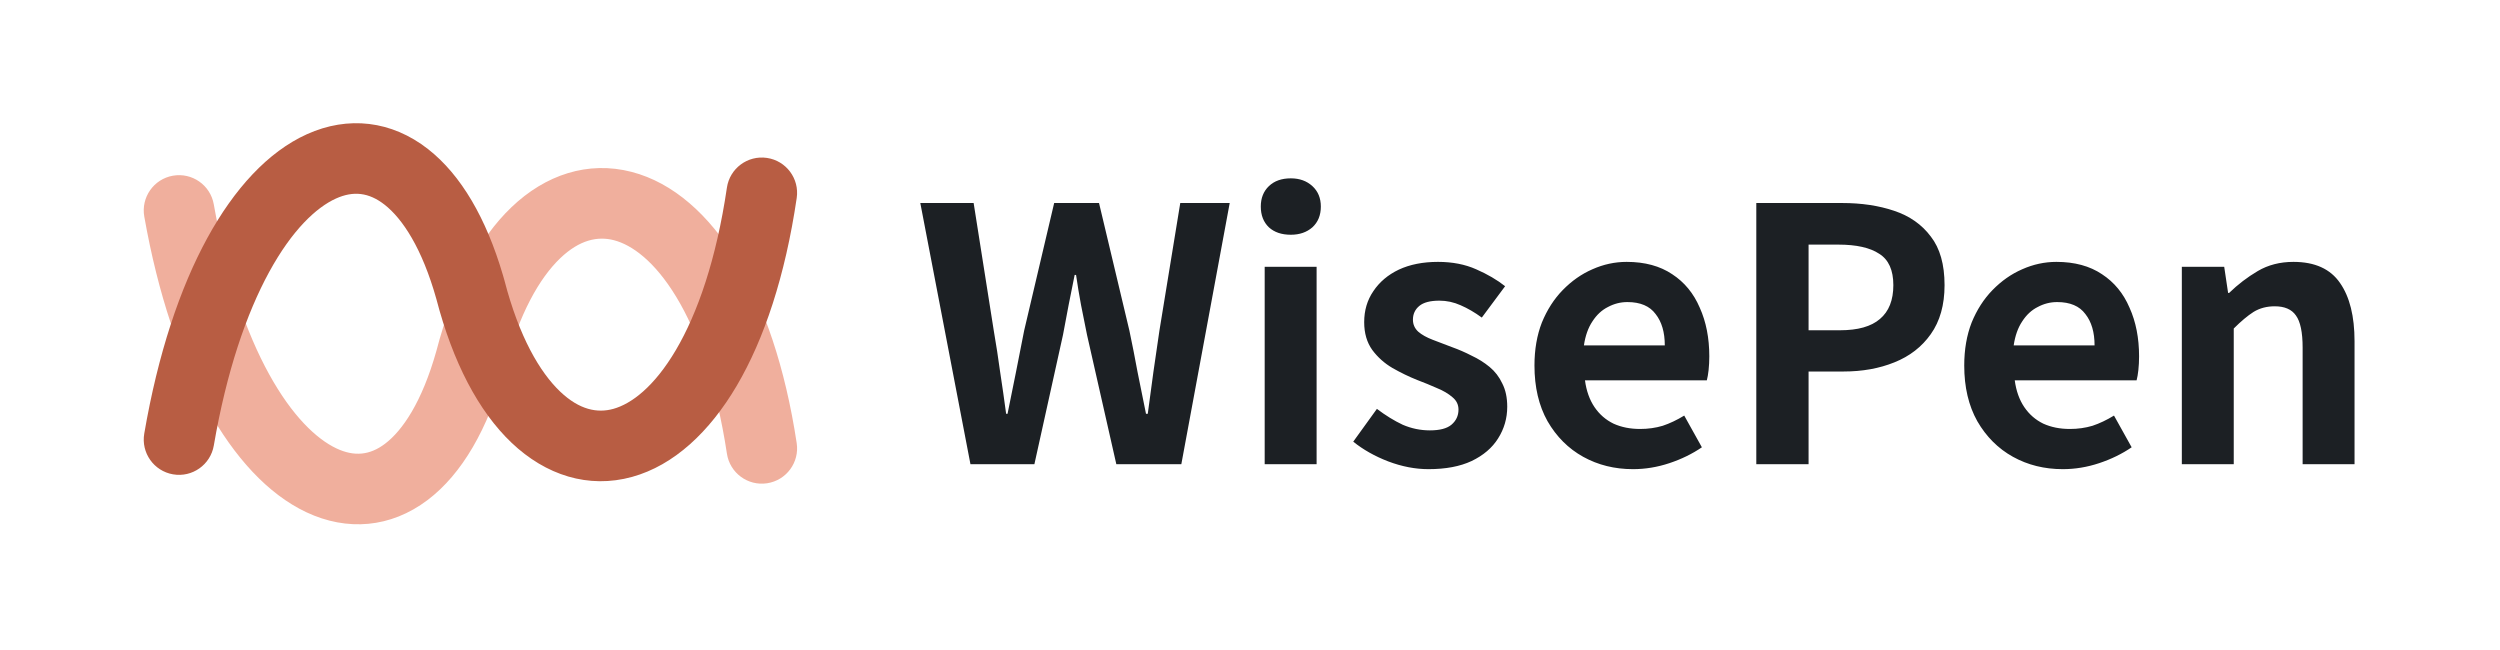
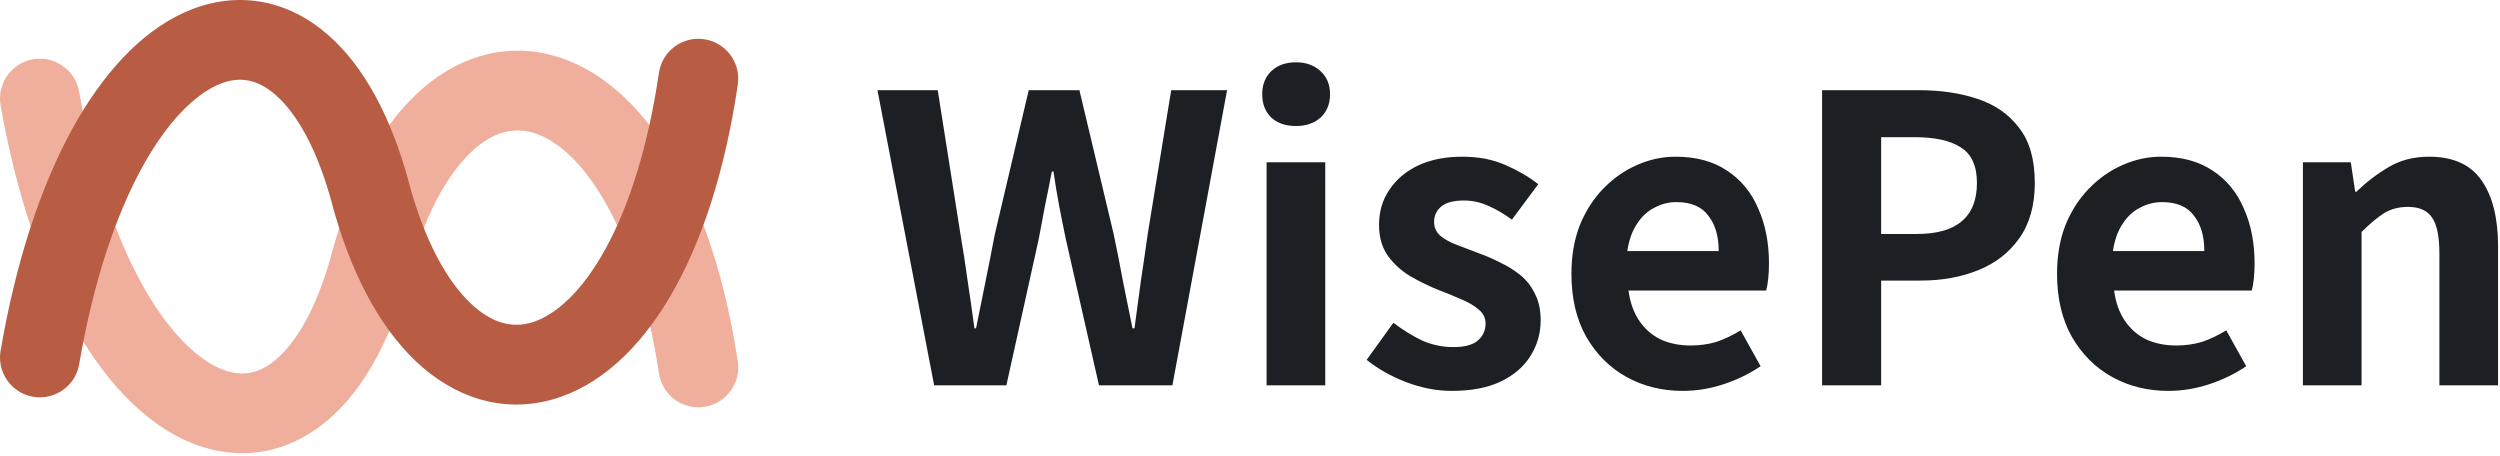
- <svg xmlns="http://www.w3.org/2000/svg" width="974" height="253" viewBox="0 0 974 253" fill="none">
-   <path d="M199.249 80.748C212.505 68.065 229.077 62.569 246.062 66.964C262.349 71.178 276.286 83.788 286.946 101.361C297.699 119.087 305.901 143.042 310.392 172.626C311.532 180.132 306.371 187.141 298.865 188.281C291.359 189.42 284.349 184.259 283.209 176.753C279.1 149.687 271.821 129.438 263.439 115.62C254.963 101.649 246.108 95.376 239.174 93.581C232.939 91.968 225.859 93.34 218.258 100.613C210.304 108.224 202.221 122.099 196.581 143.813L196.547 143.942L196.511 144.07C190.083 166.983 180.092 184.619 166.564 194.834C152.184 205.692 135.215 207.034 119.367 199.574C104.375 192.516 91.267 178.107 80.77 159.064C70.153 139.804 61.571 114.691 56.212 84.383C54.891 76.907 59.88 69.775 67.356 68.453C74.832 67.131 81.965 72.12 83.287 79.596C88.248 107.655 96.007 129.752 104.848 145.79C113.809 162.046 123.278 171.026 131.078 174.698C138.02 177.966 144.057 177.377 149.996 172.893C156.781 167.769 164.415 156.663 170.026 136.688C176.428 112.154 186.385 93.058 199.249 80.748Z" fill="#F0AF9D" />
-   <path d="M119.561 52.296C135.621 45.038 152.564 46.987 166.745 58.069C179.708 68.2 189.458 85.167 195.898 107.044L196.511 109.176L196.547 109.304L196.581 109.433C202.224 131.157 210.304 145.011 218.231 152.554C225.779 159.738 232.762 161.011 238.946 159.297C245.889 157.372 254.812 150.83 263.345 136.334C271.776 122.011 279.08 101.08 283.201 73.119C284.308 65.608 291.294 60.416 298.805 61.523C306.316 62.63 311.508 69.617 310.401 77.128C305.92 107.533 297.744 132.095 287.039 150.281C276.437 168.293 262.569 181.279 246.29 185.792C229.253 190.515 212.584 185.135 199.277 172.47C186.384 160.2 176.425 141.082 170.026 116.557C164.413 96.577 156.747 85.15 149.815 79.732C143.677 74.935 137.614 74.308 130.883 77.35C123.241 80.804 113.829 89.568 104.873 105.962C96.04 122.132 88.27 144.641 83.298 173.584C82.013 181.066 74.905 186.091 67.422 184.805C59.94 183.52 54.915 176.412 56.201 168.929C61.55 137.789 70.12 112.231 80.745 92.781C91.248 73.554 104.412 59.142 119.561 52.296Z" fill="#B85D43" />
-   <path d="M378.09 180.859L358.55 79.095H379.329L387.172 128.81C388.089 134.12 388.915 139.476 389.649 144.878C390.475 150.279 391.255 155.727 391.988 161.22H392.539C393.639 155.727 394.741 150.279 395.842 144.878C396.942 139.476 397.997 134.12 399.006 128.81L410.704 79.095H428.18L440.014 128.81C441.115 134.028 442.168 139.384 443.179 144.878C444.28 150.279 445.381 155.727 446.481 161.22H447.17C447.902 155.727 448.636 150.279 449.371 144.878C450.197 139.476 450.974 134.12 451.711 128.81L459.83 79.095H479.094L460.243 180.859H434.922L423.502 130.458C422.676 126.521 421.894 122.63 421.162 118.784C420.426 114.848 419.786 110.956 419.235 107.111H418.685C417.949 110.956 417.171 114.848 416.345 118.784C415.61 122.63 414.877 126.521 414.144 130.458L402.997 180.859H378.09ZM492.721 180.859V103.952H512.949V180.859H492.721ZM502.903 91.455C499.326 91.455 496.485 90.494 494.372 88.571C492.263 86.557 491.207 83.856 491.207 80.468C491.207 77.172 492.263 74.517 494.372 72.503C496.485 70.489 499.326 69.482 502.903 69.482C506.299 69.482 509.096 70.489 511.298 72.503C513.499 74.517 514.601 77.172 514.601 80.468C514.601 83.856 513.499 86.557 511.298 88.571C509.096 90.494 506.299 91.455 502.903 91.455ZM556.533 182.781C551.393 182.781 546.163 181.774 540.846 179.76C535.616 177.746 531.075 175.182 527.223 172.069L536.442 159.297C539.834 161.861 543.184 163.921 546.487 165.477C549.879 166.942 553.413 167.675 557.083 167.675C560.936 167.675 563.733 166.942 565.477 165.477C567.31 163.921 568.229 161.953 568.229 159.572C568.229 157.649 567.448 156.047 565.889 154.765C564.327 153.392 562.312 152.202 559.835 151.195C557.358 150.096 554.788 149.043 552.129 148.036C548.916 146.755 545.706 145.198 542.497 143.367C539.377 141.536 536.762 139.201 534.653 136.363C532.54 133.433 531.488 129.817 531.488 125.514C531.488 120.936 532.678 116.908 535.066 113.428C537.45 109.858 540.753 107.065 544.974 105.051C549.283 103.037 554.376 102.03 560.248 102.03C565.841 102.03 570.795 102.991 575.11 104.914C579.512 106.836 583.273 109.034 586.393 111.506L577.311 123.728C574.559 121.714 571.807 120.112 569.055 118.922C566.391 117.732 563.64 117.136 560.798 117.136C557.22 117.136 554.606 117.823 552.955 119.196C551.303 120.57 550.478 122.355 550.478 124.552C550.478 126.384 551.166 127.94 552.542 129.222C553.918 130.412 555.796 131.465 558.184 132.38C560.568 133.296 563.089 134.257 565.752 135.264C568.318 136.18 570.843 137.279 573.32 138.56C575.886 139.751 578.226 141.216 580.338 142.955C582.447 144.695 584.099 146.846 585.292 149.409C586.575 151.881 587.219 154.903 587.219 158.473C587.219 162.96 586.024 167.08 583.641 170.833C581.346 174.496 577.906 177.425 573.32 179.623C568.824 181.729 563.227 182.781 556.533 182.781ZM636.22 182.781C629.065 182.781 622.597 181.179 616.818 177.975C611.038 174.77 606.408 170.147 602.92 164.104C599.527 158.061 597.828 150.829 597.828 142.406C597.828 136.18 598.792 130.595 600.718 125.651C602.738 120.707 605.445 116.496 608.837 113.016C612.325 109.446 616.178 106.745 620.396 104.914C624.709 102.991 629.158 102.03 633.743 102.03C640.809 102.03 646.727 103.632 651.494 106.836C656.266 109.949 659.844 114.298 662.228 119.883C664.705 125.376 665.943 131.694 665.943 138.835C665.943 140.666 665.854 142.452 665.669 144.191C665.486 145.839 665.256 147.166 664.98 148.173H617.506C618.056 152.293 619.294 155.773 621.221 158.611C623.148 161.449 625.625 163.601 628.652 165.065C631.679 166.439 635.12 167.125 638.973 167.125C642.093 167.125 645.028 166.713 647.779 165.889C650.532 164.974 653.332 163.646 656.174 161.907L663.053 174.267C659.294 176.83 655.073 178.89 650.394 180.447C645.715 182.003 640.992 182.781 636.22 182.781ZM617.093 134.578H648.605C648.605 129.451 647.414 125.376 645.028 122.355C642.736 119.242 639.066 117.686 634.019 117.686C631.359 117.686 628.837 118.327 626.451 119.608C624.066 120.799 622.047 122.676 620.396 125.239C618.744 127.711 617.643 130.824 617.093 134.578ZM684.255 180.859V79.095H717.694C725.214 79.095 731.956 80.102 737.922 82.116C743.976 84.131 748.745 87.472 752.232 92.142C755.811 96.72 757.599 103.037 757.599 111.094C757.599 118.784 755.811 125.148 752.232 130.183C748.745 135.127 744.021 138.789 738.059 141.17C732.187 143.55 725.582 144.74 718.244 144.74H704.621V180.859H684.255ZM704.621 128.672H716.868C723.838 128.672 729.022 127.208 732.417 124.278C735.902 121.348 737.647 116.953 737.647 111.094C737.647 105.234 735.81 101.16 732.143 98.871C728.565 96.491 723.243 95.3 716.18 95.3H704.621V128.672ZM803.66 182.781C796.504 182.781 790.037 181.179 784.257 177.975C778.478 174.77 773.847 170.147 770.359 164.104C766.967 158.061 765.267 150.829 765.267 142.406C765.267 136.18 766.231 130.595 768.157 125.651C770.177 120.707 772.885 116.496 776.276 113.016C779.764 109.446 783.618 106.745 787.835 104.914C792.149 102.991 796.598 102.03 801.183 102.03C808.249 102.03 814.167 103.632 818.934 106.836C823.705 109.949 827.284 114.298 829.667 119.883C832.144 125.376 833.383 131.694 833.383 138.835C833.383 140.666 833.294 142.452 833.108 144.191C832.926 145.839 832.695 147.166 832.42 148.173H784.945C785.496 152.293 786.734 155.773 788.661 158.611C790.588 161.449 793.065 163.601 796.092 165.065C799.119 166.439 802.559 167.125 806.412 167.125C809.532 167.125 812.467 166.713 815.219 165.889C817.971 164.974 820.772 163.646 823.613 161.907L830.493 174.267C826.733 176.83 822.512 178.89 817.834 180.447C813.155 182.003 808.431 182.781 803.66 182.781ZM784.533 134.578H816.044C816.044 129.451 814.854 125.376 812.467 122.355C810.176 119.242 806.505 117.686 801.458 117.686C798.799 117.686 796.277 118.327 793.89 119.608C791.506 120.799 789.486 122.676 787.835 125.239C786.184 127.711 785.083 130.824 784.533 134.578ZM850.041 180.859V103.952H866.553L868.067 114.115H868.479C871.875 110.819 875.59 107.981 879.625 105.6C883.665 103.22 888.295 102.03 893.524 102.03C901.874 102.03 907.928 104.776 911.688 110.27C915.452 115.672 917.329 123.225 917.329 132.93V180.859H897.102V135.402C897.102 129.451 896.231 125.285 894.487 122.904C892.836 120.524 890.084 119.334 886.231 119.334C883.114 119.334 880.362 120.066 877.974 121.531C875.684 122.996 873.114 125.148 870.269 127.986V180.859H850.041Z" fill="#1C2024" />
+ <svg xmlns="http://www.w3.org/2000/svg" width="862" height="157" viewBox="0 0 862 157" fill="none">
+   <path d="M143.249 32.748C156.505 20.065 173.077 14.569 190.062 18.964C206.349 23.178 220.286 35.788 230.946 53.361C241.699 71.087 249.901 95.042 254.392 124.626C255.532 132.132 250.371 139.141 242.865 140.281C235.359 141.42 228.349 136.259 227.209 128.753C223.1 101.687 215.821 81.438 207.439 67.621C198.963 53.649 190.108 47.376 183.174 45.581C176.939 43.968 169.859 45.34 162.258 52.613C154.304 60.224 146.221 74.099 140.581 95.813L140.547 95.942L140.511 96.07C134.083 118.983 124.092 136.619 110.564 146.834C96.184 157.692 79.215 159.034 63.367 151.574C48.375 144.516 35.267 130.107 24.77 111.064C14.153 91.804 5.571 66.691 0.212 36.383C-1.109 28.907 3.88 21.774 11.356 20.453C18.832 19.131 25.965 24.12 27.287 31.596C32.248 59.655 40.007 81.751 48.848 97.79C57.809 114.046 67.278 123.026 75.078 126.698C82.02 129.966 88.057 129.377 93.996 124.893C100.781 119.769 108.415 108.663 114.026 88.688C120.428 64.154 130.385 45.058 143.249 32.748Z" fill="#F0AF9D" />
+   <path d="M63.561 4.296C79.621 -2.962 96.564 -1.013 110.745 10.069C123.708 20.2 133.458 37.167 139.898 59.044L140.511 61.176L140.547 61.304L140.581 61.433C146.224 83.157 154.304 97.011 162.231 104.554C169.779 111.738 176.762 113.011 182.946 111.297C189.889 109.372 198.812 102.83 207.345 88.334C215.776 74.011 223.08 53.08 227.201 25.119C228.308 17.608 235.294 12.416 242.805 13.523C250.316 14.63 255.508 21.617 254.401 29.128C249.92 59.533 241.744 84.095 231.039 102.281C220.437 120.293 206.569 133.279 190.29 137.792C173.253 142.515 156.584 137.135 143.277 124.47C130.384 112.2 120.425 93.082 114.026 68.557C108.413 48.577 100.747 37.15 93.815 31.732C87.677 26.935 81.614 26.308 74.883 29.35C67.242 32.804 57.829 41.568 48.873 57.962C40.04 74.132 32.27 96.641 27.298 125.584C26.013 133.066 18.905 138.091 11.422 136.805C3.94 135.52 -1.085 128.412 0.201 120.929C5.55 89.789 14.12 64.231 24.745 44.781C35.248 25.554 48.412 11.142 63.561 4.296Z" fill="#B85D43" />
+   <path d="M322.09 132.859L302.55 31.095H323.329L331.172 80.81C332.089 86.12 332.915 91.476 333.649 96.878C334.475 102.279 335.255 107.727 335.988 113.22H336.539C337.639 107.727 338.741 102.279 339.842 96.878C340.942 91.476 341.997 86.12 343.006 80.81L354.704 31.095H372.18L384.014 80.81C385.115 86.028 386.168 91.384 387.179 96.878C388.28 102.279 389.381 107.727 390.481 113.22H391.17C391.902 107.727 392.636 102.279 393.371 96.878C394.197 91.476 394.974 86.12 395.711 80.81L403.83 31.095H423.094L404.243 132.859H378.922L367.502 82.458C366.676 78.521 365.894 74.63 365.162 70.784C364.426 66.848 363.786 62.956 363.235 59.111H362.685C361.949 62.956 361.171 66.848 360.345 70.784C359.61 74.63 358.877 78.521 358.144 82.458L346.997 132.859H322.09ZM436.721 132.859V55.952H456.949V132.859H436.721ZM446.903 43.455C443.326 43.455 440.485 42.494 438.372 40.571C436.263 38.557 435.207 35.856 435.207 32.468C435.207 29.172 436.263 26.517 438.372 24.503C440.485 22.489 443.326 21.482 446.903 21.482C450.299 21.482 453.096 22.489 455.298 24.503C457.499 26.517 458.601 29.172 458.601 32.468C458.601 35.856 457.499 38.557 455.298 40.571C453.096 42.494 450.299 43.455 446.903 43.455ZM500.533 134.781C495.393 134.781 490.163 133.774 484.846 131.76C479.616 129.746 475.075 127.182 471.223 124.069L480.442 111.297C483.834 113.861 487.184 115.921 490.487 117.477C493.879 118.942 497.413 119.675 501.083 119.675C504.936 119.675 507.733 118.942 509.477 117.477C511.31 115.921 512.229 113.953 512.229 111.572C512.229 109.649 511.448 108.047 509.889 106.765C508.327 105.392 506.312 104.202 503.835 103.195C501.358 102.096 498.788 101.043 496.129 100.036C492.916 98.755 489.706 97.198 486.497 95.367C483.377 93.536 480.762 91.201 478.653 88.363C476.54 85.433 475.488 81.817 475.488 77.514C475.488 72.936 476.678 68.908 479.066 65.428C481.45 61.858 484.753 59.065 488.974 57.051C493.283 55.037 498.376 54.03 504.248 54.03C509.841 54.03 514.795 54.991 519.11 56.914C523.512 58.836 527.273 61.034 530.393 63.506L521.311 75.728C518.559 73.714 515.807 72.112 513.055 70.922C510.391 69.732 507.64 69.136 504.798 69.136C501.22 69.136 498.606 69.823 496.955 71.196C495.303 72.57 494.478 74.355 494.478 76.552C494.478 78.384 495.166 79.94 496.542 81.222C497.918 82.412 499.796 83.465 502.184 84.38C504.568 85.296 507.089 86.257 509.752 87.264C512.318 88.18 514.843 89.279 517.32 90.56C519.886 91.751 522.226 93.216 524.338 94.955C526.447 96.695 528.099 98.846 529.292 101.409C530.575 103.881 531.219 106.903 531.219 110.473C531.219 114.96 530.024 119.08 527.641 122.833C525.346 126.496 521.906 129.425 517.32 131.623C512.824 133.729 507.227 134.781 500.533 134.781ZM580.22 134.781C573.065 134.781 566.597 133.179 560.818 129.975C555.038 126.77 550.408 122.147 546.92 116.104C543.527 110.061 541.828 102.829 541.828 94.406C541.828 88.18 542.792 82.595 544.718 77.651C546.738 72.707 549.445 68.496 552.837 65.016C556.325 61.446 560.178 58.745 564.396 56.914C568.709 54.991 573.158 54.03 577.743 54.03C584.809 54.03 590.727 55.632 595.494 58.836C600.266 61.949 603.844 66.298 606.228 71.883C608.705 77.376 609.943 83.694 609.943 90.835C609.943 92.666 609.854 94.452 609.669 96.191C609.486 97.839 609.256 99.166 608.98 100.173H561.506C562.056 104.293 563.294 107.773 565.221 110.611C567.148 113.449 569.625 115.601 572.652 117.065C575.679 118.439 579.12 119.125 582.973 119.125C586.093 119.125 589.028 118.713 591.779 117.889C594.532 116.974 597.332 115.646 600.174 113.907L607.053 126.267C603.294 128.83 599.073 130.89 594.394 132.447C589.715 134.003 584.992 134.781 580.22 134.781ZM561.093 86.578H592.605C592.605 81.451 591.414 77.376 589.028 74.355C586.736 71.242 583.066 69.686 578.019 69.686C575.359 69.686 572.837 70.327 570.451 71.608C568.066 72.799 566.047 74.676 564.396 77.239C562.744 79.711 561.643 82.824 561.093 86.578ZM628.255 132.859V31.095H661.694C669.214 31.095 675.956 32.102 681.922 34.116C687.976 36.131 692.745 39.472 696.232 44.142C699.811 48.72 701.599 55.037 701.599 63.094C701.599 70.784 699.811 77.148 696.232 82.183C692.745 87.127 688.021 90.789 682.059 93.17C676.187 95.55 669.582 96.74 662.244 96.74H648.621V132.859H628.255ZM648.621 80.672H660.868C667.838 80.672 673.022 79.208 676.417 76.278C679.902 73.348 681.647 68.953 681.647 63.094C681.647 57.234 679.81 53.16 676.143 50.871C672.565 48.491 667.243 47.3 660.18 47.3H648.621V80.672ZM747.66 134.781C740.504 134.781 734.037 133.179 728.257 129.975C722.478 126.77 717.847 122.147 714.359 116.104C710.967 110.061 709.267 102.829 709.267 94.406C709.267 88.18 710.231 82.595 712.157 77.651C714.177 72.707 716.885 68.496 720.276 65.016C723.764 61.446 727.618 58.745 731.835 56.914C736.149 54.991 740.598 54.03 745.183 54.03C752.249 54.03 758.167 55.632 762.934 58.836C767.705 61.949 771.284 66.298 773.667 71.883C776.144 77.376 777.383 83.694 777.383 90.835C777.383 92.666 777.294 94.452 777.108 96.191C776.926 97.839 776.695 99.166 776.42 100.173H728.945C729.496 104.293 730.734 107.773 732.661 110.611C734.588 113.449 737.065 115.601 740.092 117.065C743.119 118.439 746.559 119.125 750.412 119.125C753.532 119.125 756.467 118.713 759.219 117.889C761.971 116.974 764.772 115.646 767.613 113.907L774.493 126.267C770.733 128.83 766.512 130.89 761.834 132.447C757.155 134.003 752.431 134.781 747.66 134.781ZM728.533 86.578H760.044C760.044 81.451 758.854 77.376 756.467 74.355C754.176 71.242 750.505 69.686 745.458 69.686C742.799 69.686 740.277 70.327 737.89 71.608C735.506 72.799 733.486 74.676 731.835 77.239C730.184 79.711 729.083 82.824 728.533 86.578ZM794.041 132.859V55.952H810.553L812.067 66.115H812.479C815.875 62.819 819.59 59.981 823.625 57.6C827.665 55.22 832.295 54.03 837.524 54.03C845.874 54.03 851.928 56.776 855.688 62.27C859.452 67.672 861.329 75.225 861.329 84.93V132.859H841.102V87.402C841.102 81.451 840.231 77.285 838.487 74.904C836.836 72.524 834.084 71.334 830.231 71.334C827.114 71.334 824.362 72.066 821.974 73.531C819.684 74.996 817.114 77.148 814.269 79.986V132.859H794.041Z" fill="#1C2024" />
</svg>
